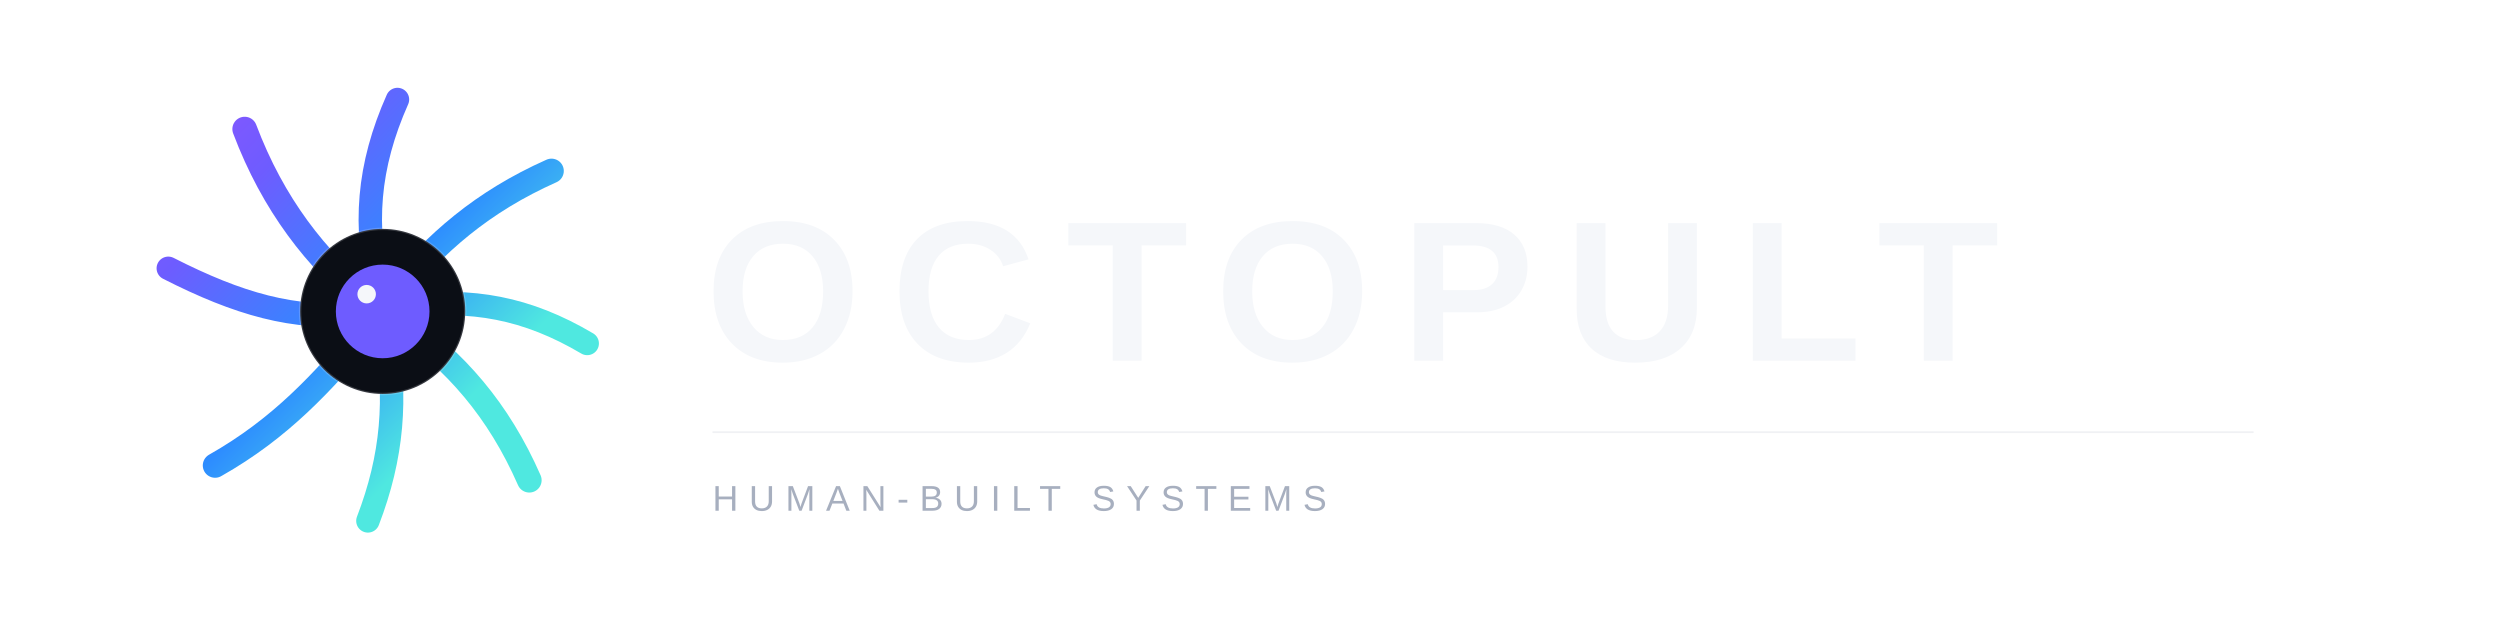
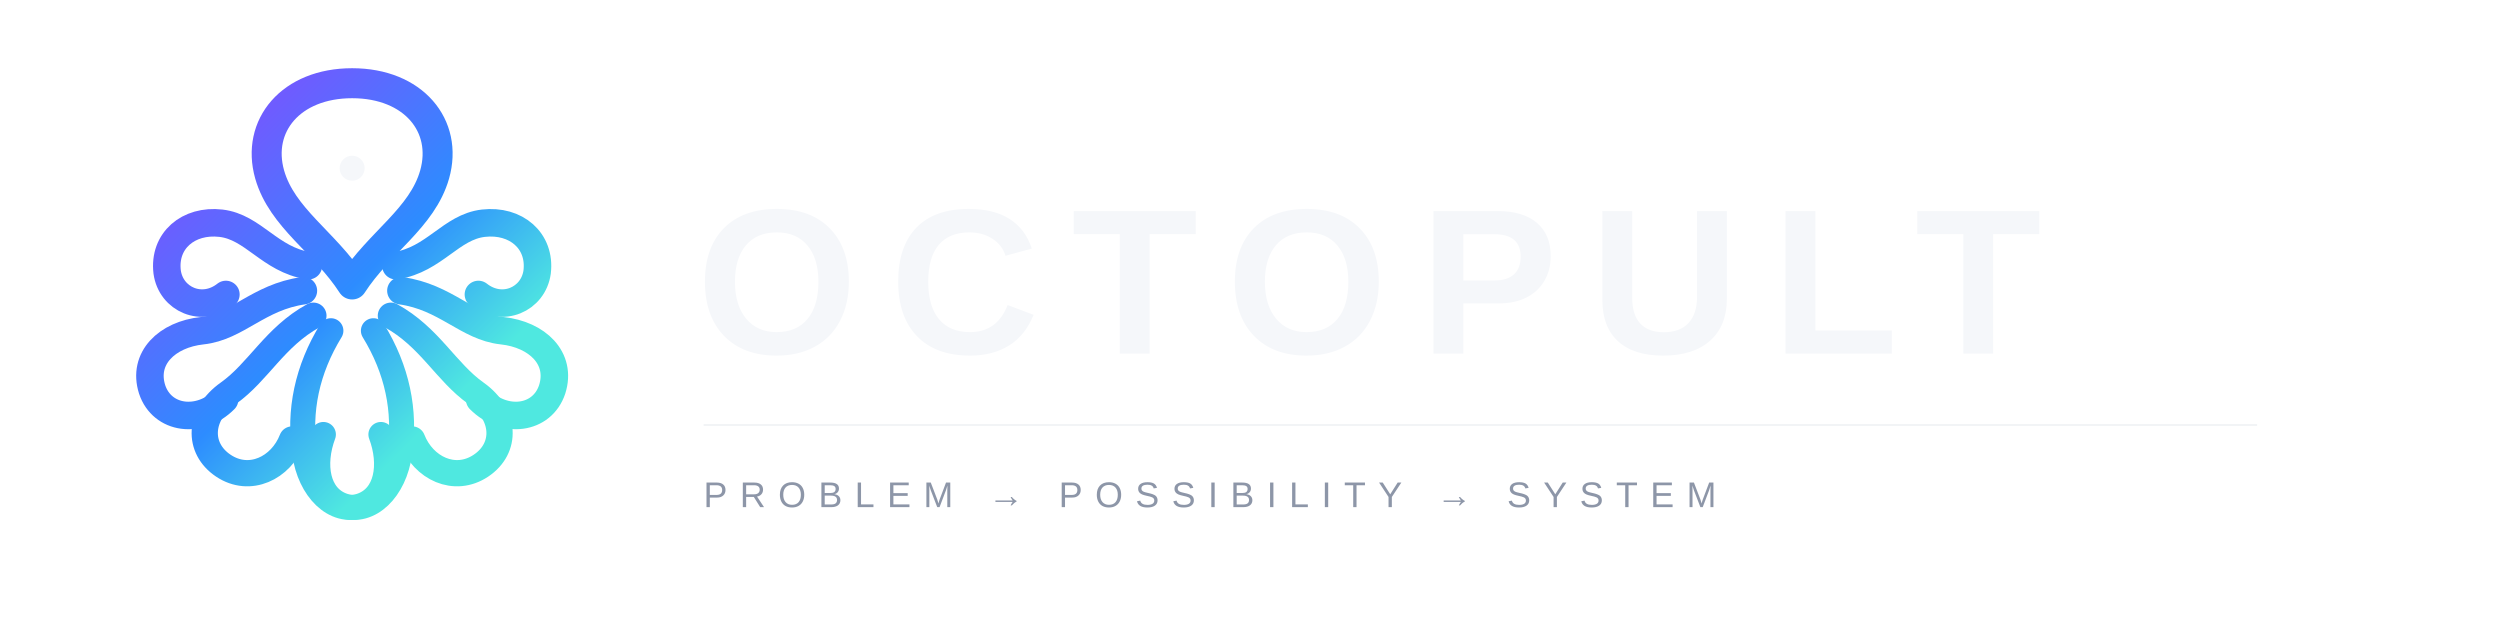
<svg xmlns="http://www.w3.org/2000/svg" width="1400" height="360" viewBox="0 0 1400 360" fill="none">
  <defs>
-     <linearGradient id="flow" x1="48" y1="36" x2="345" y2="326" gradientUnits="userSpaceOnUse">
+     <linearGradient id="g" x1="34" y1="24" x2="338" y2="330" gradientUnits="userSpaceOnUse">
      <stop stop-color="#A450FF" />
-       <stop offset=".4" stop-color="#6E5CFF" />
+       <stop offset=".38" stop-color="#6E5CFF" />
      <stop offset=".72" stop-color="#2D8CFF" />
      <stop offset="1" stop-color="#4FE8E0" />
    </linearGradient>
  </defs>
-   <g transform="translate(28 -5) scale(.69)" stroke="url(#flow)" stroke-linecap="round" fill="none">
-     <path d="M258 252C216 218 181 173 158 112" stroke-width="20" />
-     <path d="M268 246C254 191 258 142 282 88" stroke-width="19" />
-     <path d="M278 247C313 204 351 171 407 146" stroke-width="20" />
-     <path d="M288 256C342 249 387 257 436 286" stroke-width="19" />
-     <path d="M283 268C329 300 364 340 389 397" stroke-width="20" />
-     <path d="M272 276C282 330 278 378 258 430" stroke-width="19" />
-     <path d="M258 274C221 318 187 355 134 385" stroke-width="20" />
-     <path d="M250 262C198 267 153 254 96 225" stroke-width="19" />
-     <circle cx="270" cy="260" r="67" fill="#0B0E15" stroke="#F5F7FA" stroke-opacity=".18" stroke-width="2" />
-     <circle cx="270" cy="260" r="38" fill="#6E5CFF" stroke="none" />
-     <circle cx="257" cy="246" r="7.5" fill="#F5F7FA" stroke="none" />
+   <g transform="translate(18 -8) scale(.70)" stroke="url(#g)" fill="none" stroke-linecap="round" stroke-linejoin="round">
+     <path d="M256 78C305 78 333 112 322 151C312 186 278 205 256 239C234 205 200 186 190 151C179 112 207 78 256 78Z" stroke-width="24" />
+     <path d="M221 224C190 219 177 193 151 190C125 187 105 204 108 229C111 251 136 262 155 247" stroke-width="22" />
+     <path d="M217 244C181 249 164 273 136 276C108 279 88 298 96 323C104 347 134 351 154 331" stroke-width="22" />
+     <path d="M225 264C194 281 181 309 157 326C133 343 132 370 153 384C174 398 199 386 208 363" stroke-width="21" />
+     <path d="M239 276C220 307 213 340 218 374C222 403 242 423 263 416C284 409 288 383 279 359" stroke-width="20" />
+     <path d="M291 224C322 219 335 193 361 190C387 187 407 204 404 229C401 251 376 262 357 247" stroke-width="22" />
+     <path d="M295 244C331 249 348 273 376 276C404 279 424 298 416 323C408 347 378 351 358 331" stroke-width="22" />
+     <path d="M287 264C318 281 331 309 355 326C379 343 380 370 359 384C338 398 313 386 304 363" stroke-width="21" />
+     <path d="M273 276C292 307 299 340 294 374C290 403 270 423 249 416C228 409 224 383 233 359" stroke-width="20" />
+     <circle cx="256" cy="146" r="10" fill="#F5F7FA" stroke="none" />
  </g>
-   <text x="395" y="202" fill="#F5F7FA" font-family="Arial, Helvetica, sans-serif" font-size="112" font-weight="700" letter-spacing="17">OCTOPULT</text>
-   <line x1="399" y1="242" x2="1262" y2="242" stroke="#A7AFBF" stroke-opacity=".17" />
-   <text x="399" y="286" fill="#A7AFBF" font-family="Arial, Helvetica, sans-serif" font-size="20" font-weight="500" letter-spacing="6">HUMAN-BUILT SYSTEMS</text>
+   <text x="390" y="198" fill="#F5F7FA" font-family="Arial, Helvetica, sans-serif" font-size="116" font-weight="700" letter-spacing="18">OCTOPULT</text>
+   <line x1="394" y1="238" x2="1264" y2="238" stroke="#A7AFBF" stroke-opacity=".16" />
+   <text x="394" y="284" fill="#8D96A8" font-family="Arial, Helvetica, sans-serif" font-size="20" font-weight="500" letter-spacing="7">PROBLEM → POSSIBILITY → SYSTEM</text>
</svg>
